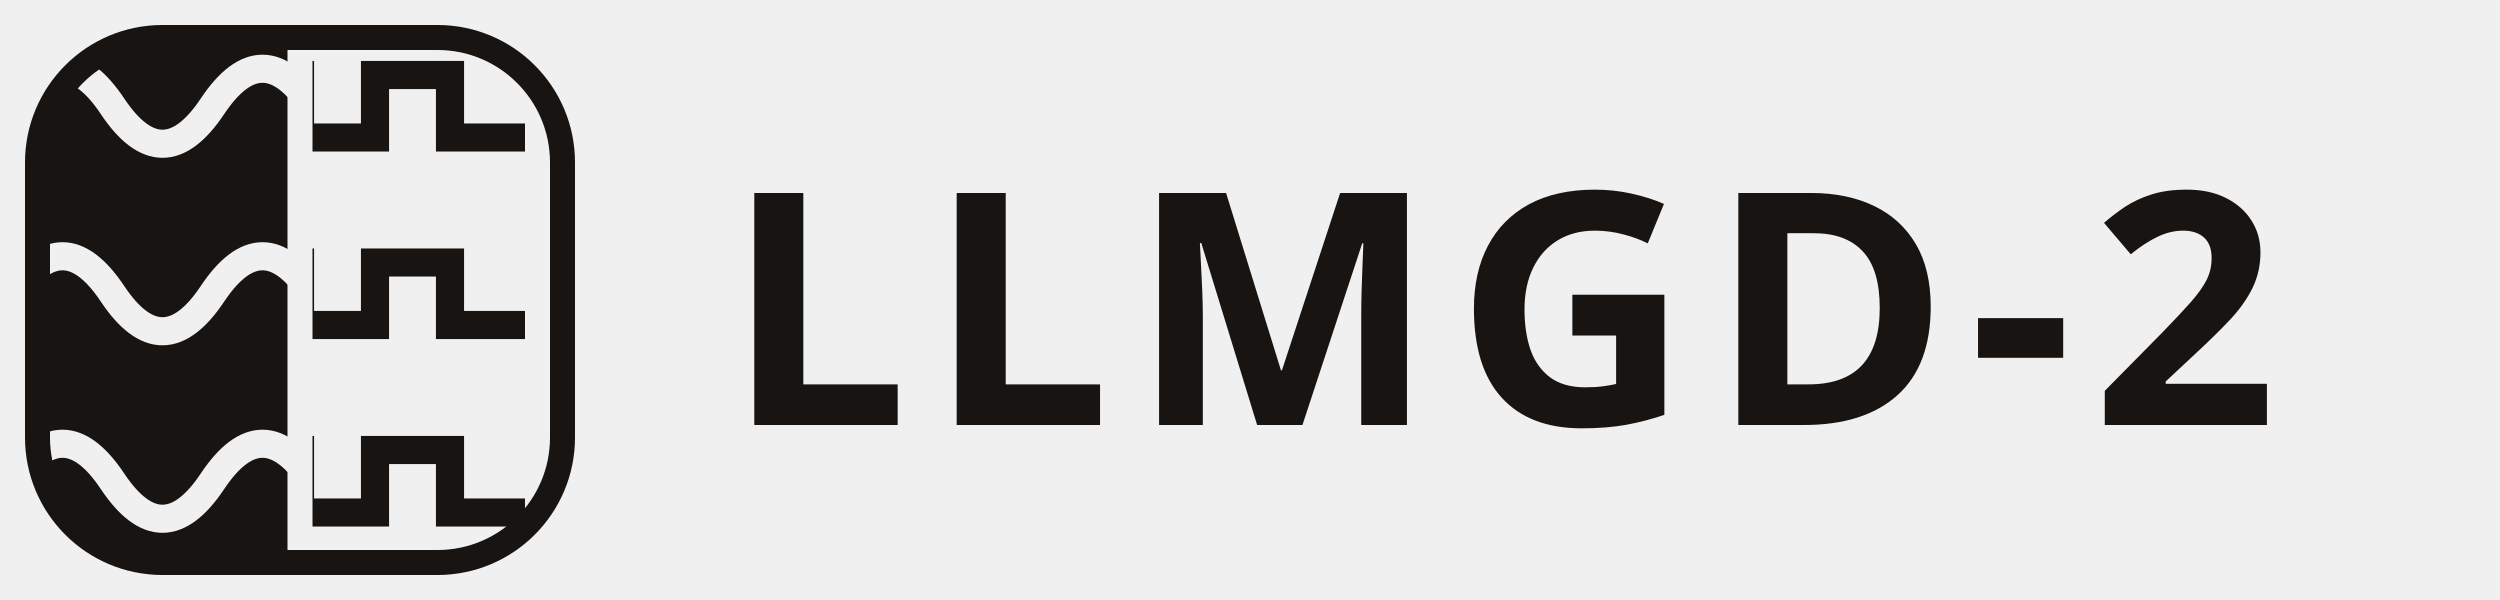
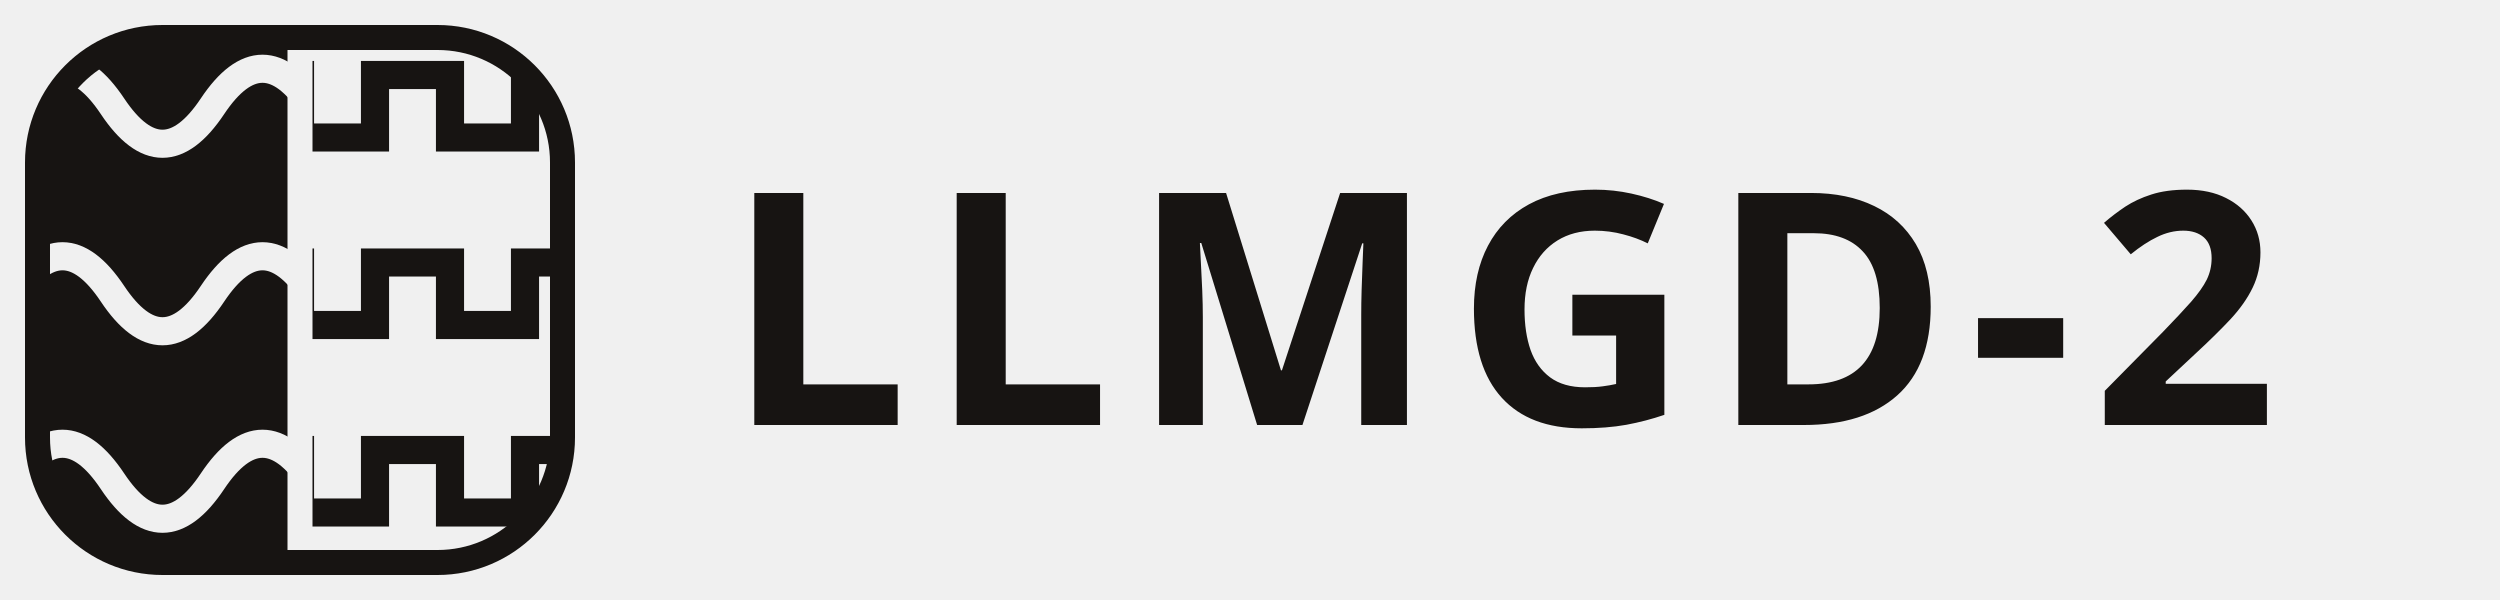
<svg xmlns="http://www.w3.org/2000/svg" viewBox="0 0 200 48">
  <g transform="scale(0.5)">
    <defs>
      <clipPath id="cq">
        <rect x="6" y="6" width="84" height="84" rx="20" />
      </clipPath>
      <mask id="mh">
        <rect width="96" height="96" fill="#fff" />
        <path d="M2 17 q8 -12 16 0 t16 0 t16 0 t16 0 t16 0 t16 0 M2 47 q8 -12 16 0 t16 0 t16 0 t16 0 t16 0 t16 0 M2 77 q8 -12 16 0 t16 0 t16 0 t16 0 t16 0 t16 0" fill="none" stroke="#000" stroke-width="4.5" stroke-linecap="round" />
      </mask>
      <clipPath id="cm">
        <rect x="50" y="0" width="46" height="96" />
      </clipPath>
    </defs>
    <g clip-path="url(#cq)">
      <rect x="0" y="0" width="46" height="96" fill="#171412" mask="url(#mh)" />
      <g clip-path="url(#cm)">
-         <path d="M2 22 h10 v-10 h12 v10 h12 v-10 h12 v10 h12 v-10 h12 v10 h12 M2 52 h10 v-10 h12 v10 h12 v-10 h12 v10 h12 v-10 h12 v10 h12 M2 82 h10 v-10 h12 v10 h12 v-10 h12 v10 h12 v-10 h12 v10 h12" fill="none" stroke="#171412" stroke-width="4.5" />
+         <path d="M0 22 h12 v-10 h12 v10 h12 v-10 h12 v10 h12 v-10 h12 v10 h12 v-10 h12 M0 52 h12 v-10 h12 v10 h12 v-10 h12 v10 h12 v-10 h12 v10 h12 v-10 h12 M0 82 h12 v-10 h12 v10 h12 v-10 h12 v10 h12 v-10 h12 v10 h12 v-10 h12" fill="none" stroke="#171412" stroke-width="4.5" />
      </g>
    </g>
    <rect x="6" y="6" width="84" height="84" rx="20" fill="none" stroke="#171412" stroke-width="4" />
  </g>
  <text x="58" y="34" font-family="'Outfit',system-ui,sans-serif" font-weight="700" font-size="26" letter-spacing="1.5" fill="#171412">LLMGD-2</text>
</svg>
